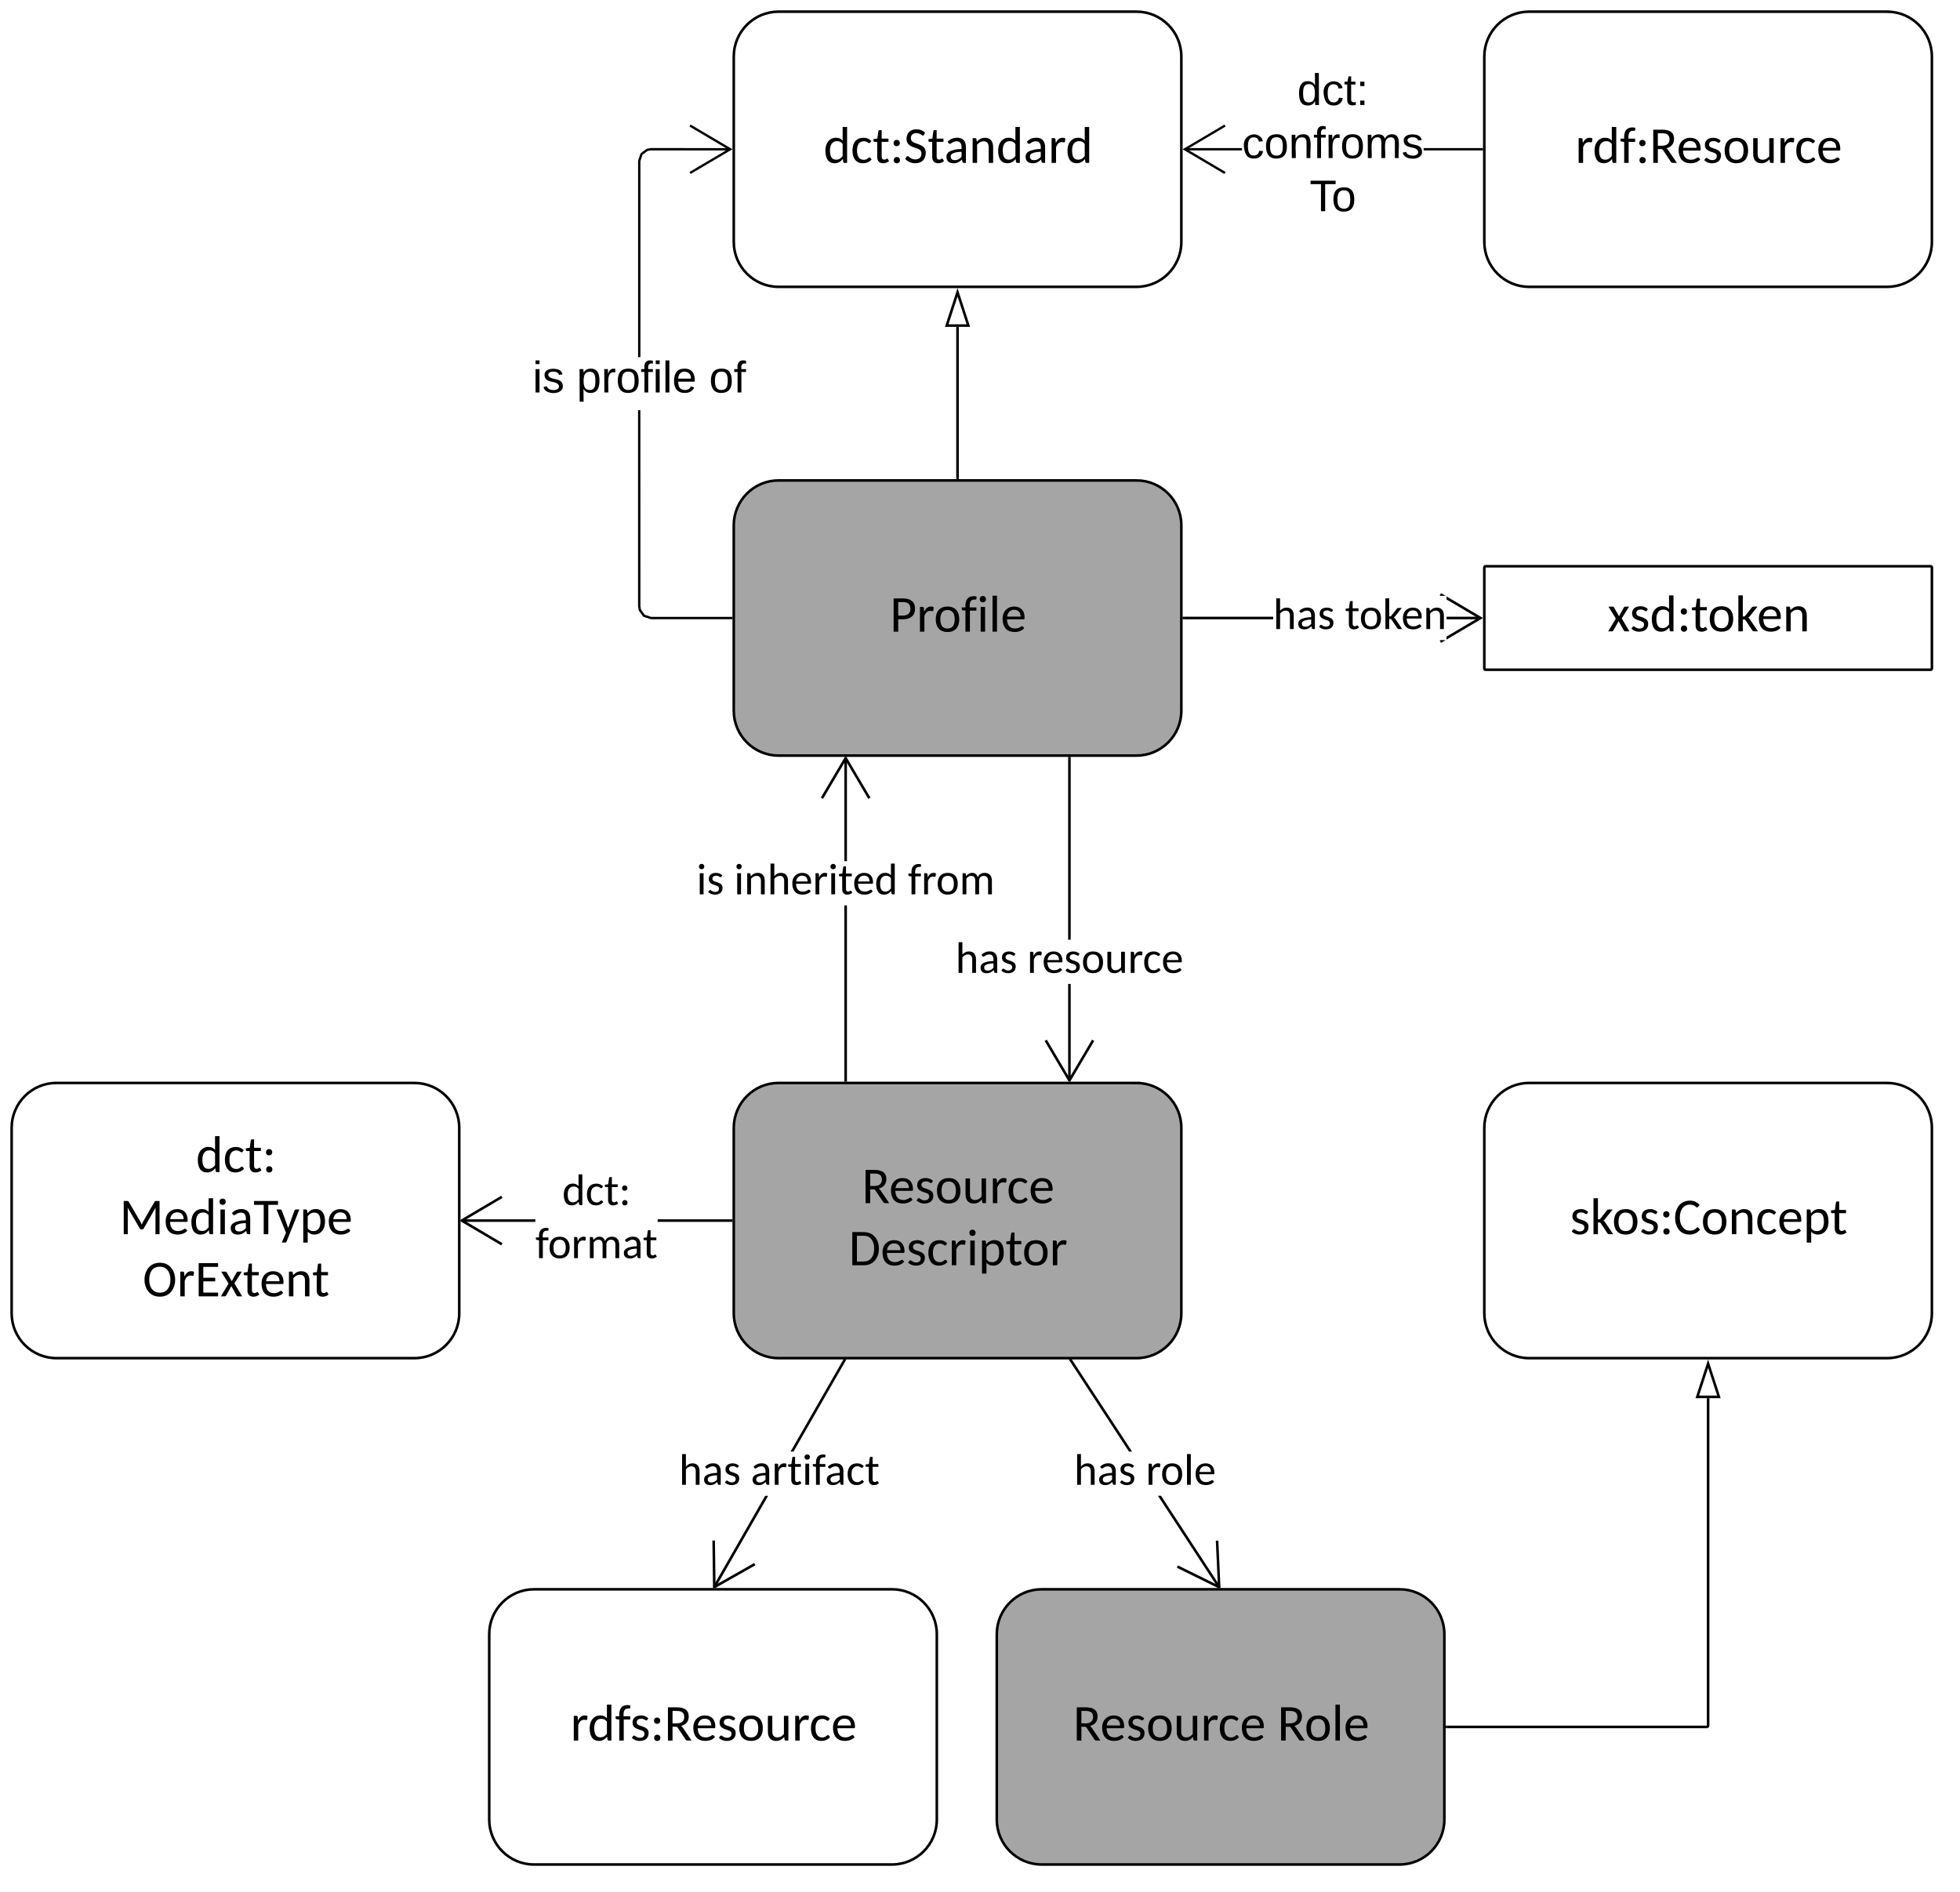
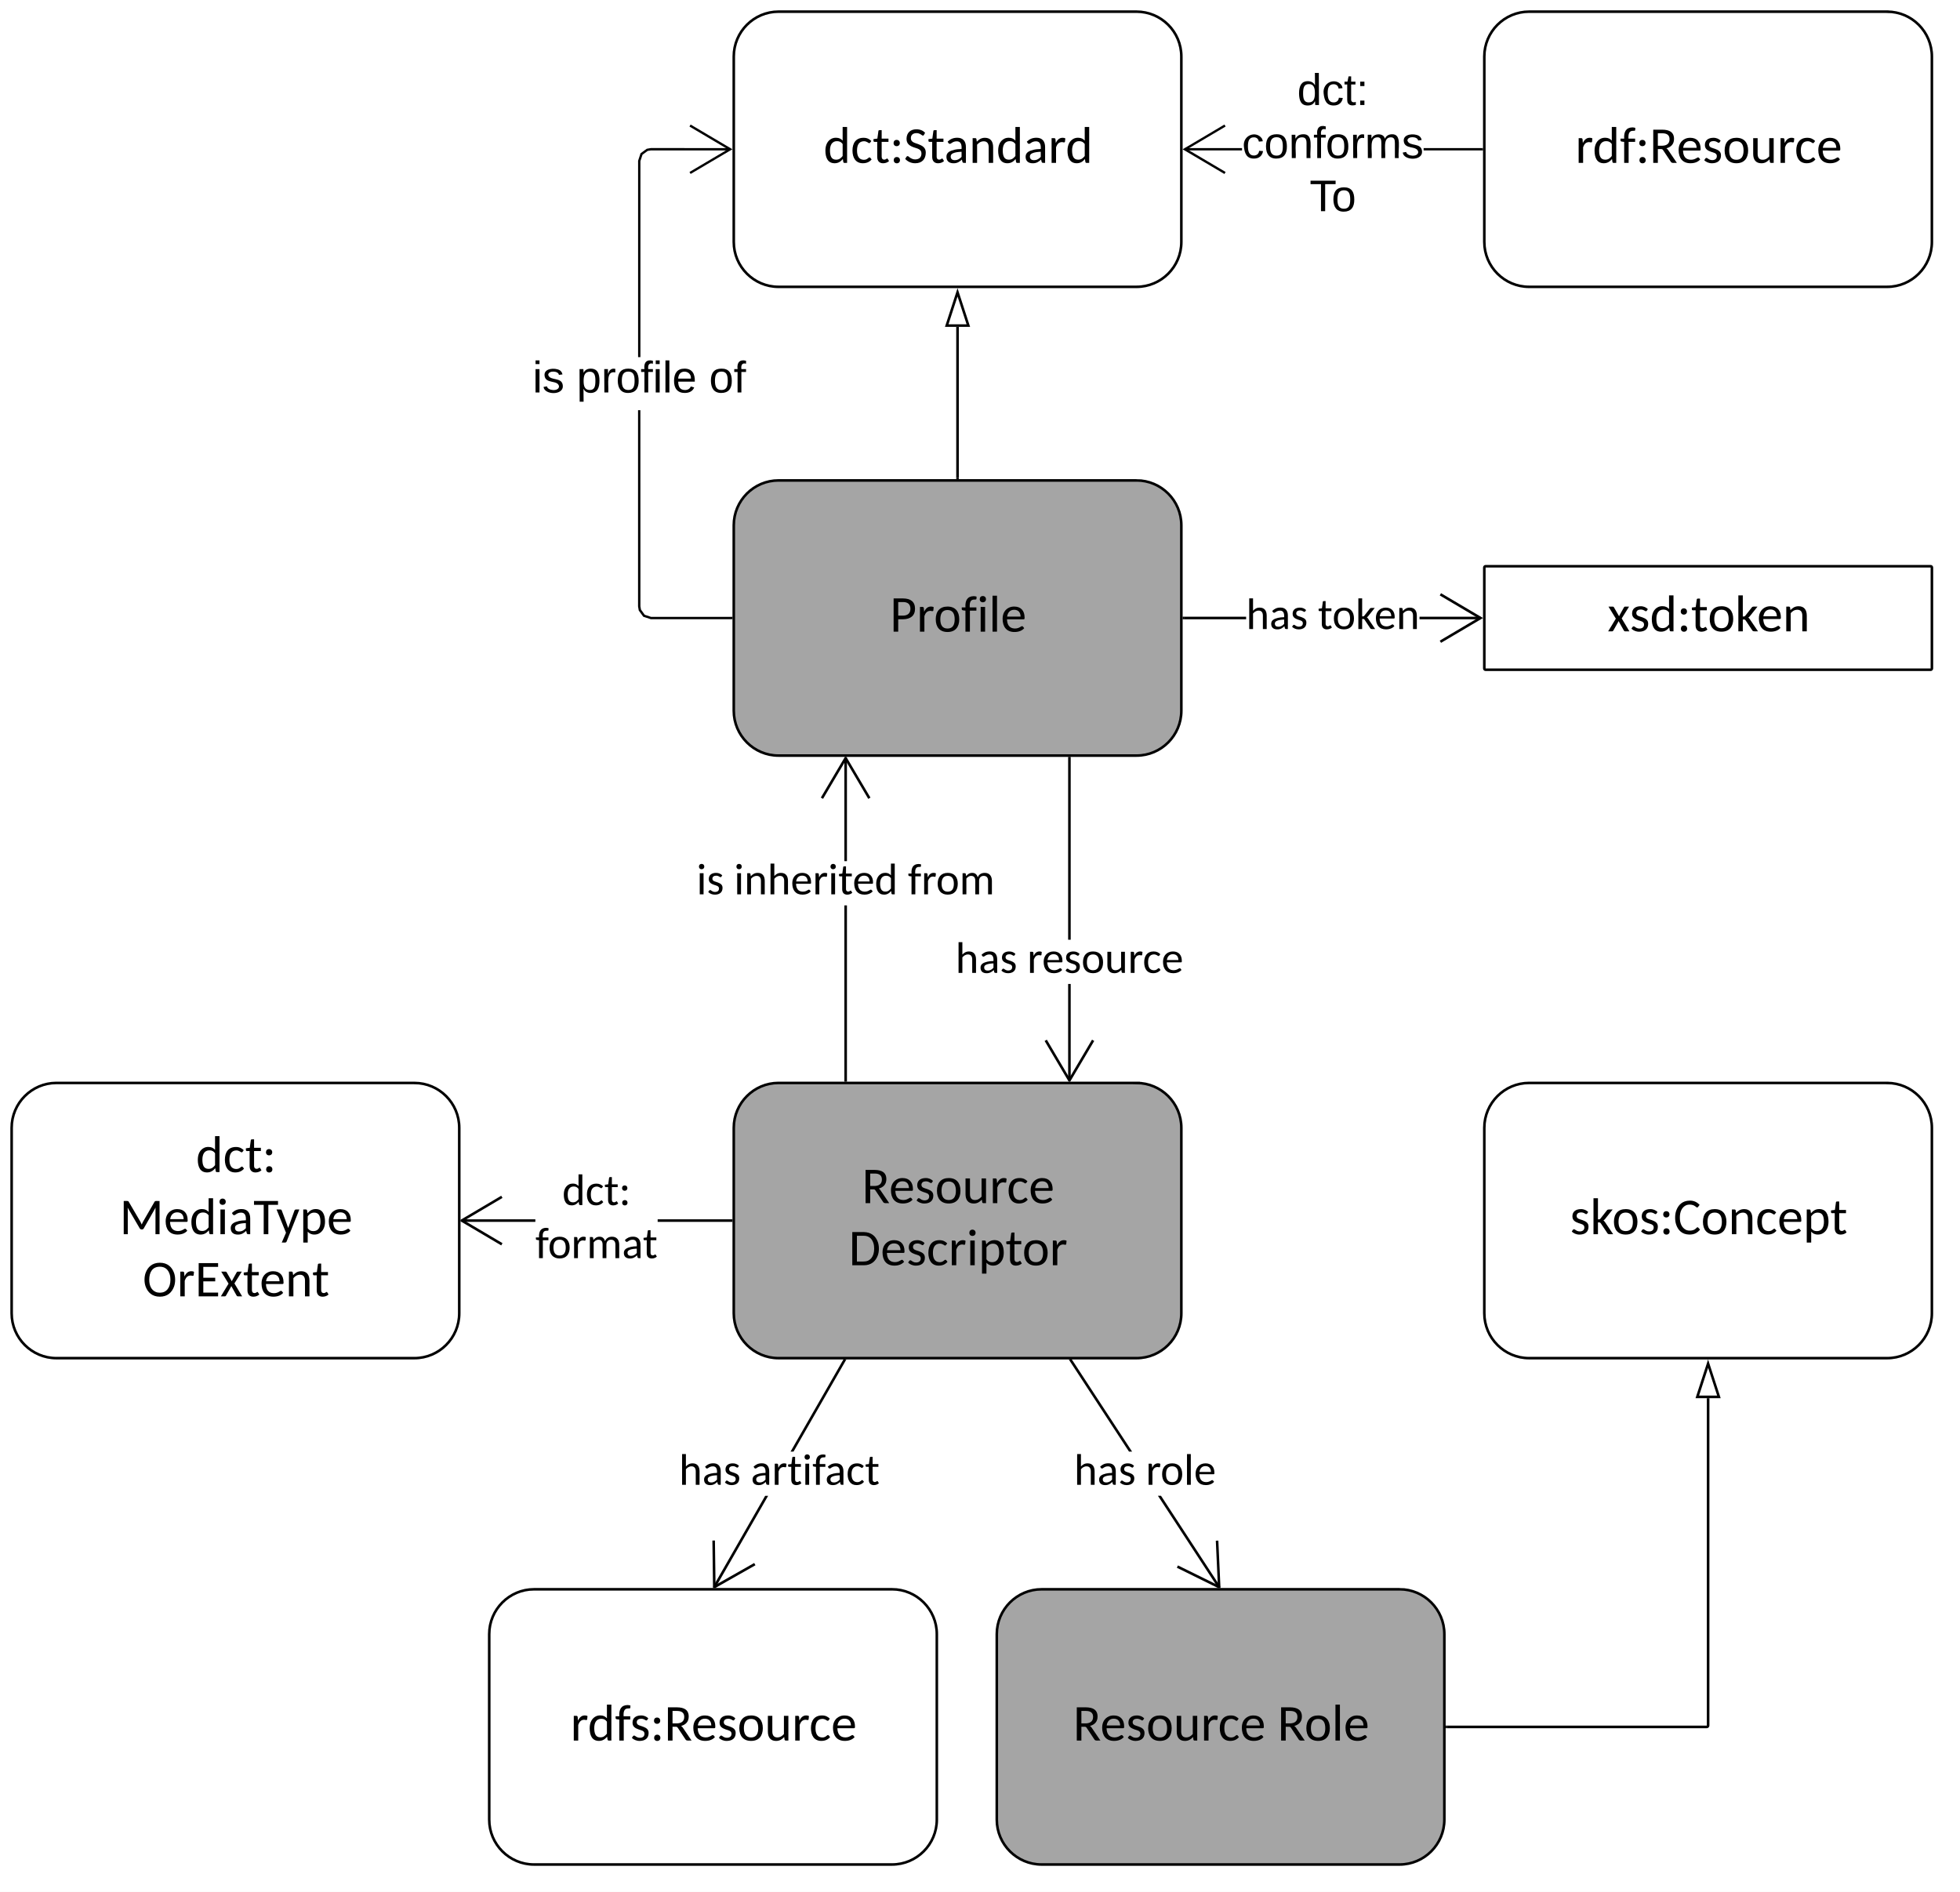
<svg xmlns="http://www.w3.org/2000/svg" xmlns:ns1="lucid" xmlns:xlink="http://www.w3.org/1999/xlink" width="841.33" height="811.98">
  <g transform="translate(0 0)" ns1:page-tab-id="KaaVrleRCrLHn">
    <path d="M0 0h841.33v811.98H0z" fill="#fff" />
    <path d="M621.1 741.2h111.55c.3 0 .56-.26.56-.57V600.1" stroke="#000" stroke-width="1.11" fill="none" />
    <path d="M621.12 741.75h-.57v-1.12h.57z" />
    <path d="M737.84 599.54h-9.27l4.64-14.27z" fill="#fff" />
    <path d="M738.6 600.1h-10.8l5.4-16.62zm-9.26-1.12h7.74l-3.87-11.9z" />
    <path d="M810.06 464.8h-153.7c-10.57 0-19.22 8.63-19.22 19.26v79.6c0 10.64 8.65 19.26 19.22 19.26h153.7c10.57 0 19.2-8.62 19.2-19.25v-79.6c0-10.64-8.63-19.26-19.2-19.26z" stroke="#000" stroke-width="1.11" fill="#fff" />
    <use xlink:href="#a" transform="matrix(1,0,0,1,645.9825,473.6703) translate(27.94649 56.055)" />
    <path d="M600.8 682.13H447.1c-10.58 0-19.23 8.63-19.23 19.26V781c0 10.62 8.65 19.25 19.22 19.25h153.7c10.55 0 19.2-8.63 19.2-19.26v-79.6c0-10.64-8.65-19.27-19.2-19.27z" stroke="#000" stroke-width="1.11" fill="#a5a5a5" />
    <use xlink:href="#b" transform="matrix(1,0,0,1,436.7118,690.9933) translate(23.90501 56.055)" />
    <use xlink:href="#c" transform="matrix(1,0,0,1,436.7118,690.9933) translate(111.6133 56.055)" />
    <path d="M382.9 682.13H229.2c-10.55 0-19.2 8.63-19.2 19.26V781c0 10.62 8.65 19.25 19.2 19.25h153.7c10.58 0 19.23-8.63 19.23-19.26v-79.6c0-10.64-8.65-19.27-19.22-19.27z" stroke="#000" stroke-width="1.11" fill="#fff" />
    <use xlink:href="#d" transform="matrix(1,0,0,1,218.8378,690.9933) translate(26.03696 56.055)" />
    <path d="M177.9 464.8H24.2c-10.55 0-19.2 8.63-19.2 19.26v79.6c0 10.64 8.65 19.26 19.2 19.26h153.7c10.58 0 19.23-8.62 19.23-19.25v-79.6c0-10.64-8.65-19.26-19.22-19.26z" stroke="#000" stroke-width="1.11" fill="#fff" />
    <use xlink:href="#e" transform="matrix(1,0,0,1,13.8378,473.6703) translate(70.27082 29.391)" />
    <use xlink:href="#f" transform="matrix(1,0,0,1,13.8378,473.6703) translate(37.4616 56.055)" />
    <use xlink:href="#g" transform="matrix(1,0,0,1,13.8378,473.6703) translate(47.41612 82.719)" />
    <path d="M487.87 5h-153.7c-10.56 0-19.2 8.62-19.2 19.25v79.6c0 10.64 8.64 19.26 19.2 19.26h153.7c10.57 0 19.22-8.6 19.22-19.24v-79.6C507.1 13.6 498.43 5 487.86 5z" stroke="#000" stroke-width="1.11" fill="#fff" />
    <use xlink:href="#h" transform="matrix(1,0,0,1,323.7988,13.85825) translate(29.70413 56.055)" />
    <path d="M487.87 206.2h-153.7c-10.56 0-19.2 8.62-19.2 19.25v79.6c0 10.63 8.64 19.25 19.2 19.25h153.7c10.57 0 19.22-8.62 19.22-19.25v-79.6c0-10.63-8.66-19.26-19.23-19.26z" stroke="#000" stroke-width="1.11" fill="#a5a5a5" />
    <use xlink:href="#i" transform="matrix(1,0,0,1,323.7988,215.0523) translate(58.18978 56.055)" />
-     <path d="M546.5 265.8h-38.3v-1.1h38.3zm89.08 0h-14.65v-1.1h14.65z" />
-     <path d="M508.2 265.8h-.56v-1.1h.57zM618.57 275.9l-.57-.95.36-.2h2.18zm18.02-10.65l-15.67 9.26v-1.28l13.48-7.97-13.47-7.97v-1.3zm-16.06-9.5h-2.18l-.36-.2.57-.96z" />
-     <use xlink:href="#j" transform="matrix(1,0,0,1,546.5089,255.7547) translate(0.005 14.24144)" />
-     <use xlink:href="#k" transform="matrix(1,0,0,1,546.5089,255.7547) translate(30.79655 14.24144)" />
+     <path d="M534.9 265.8h-26.7v-1.1h26.7zm100.68 0h-26.25v-1.1h26.25z" />
+     <path d="M508.2 265.8h-.56v-1.1h.57zM636.6 265.25l-18.03 10.66-.57-.95 16.4-9.7-16.4-9.7.57-.96z" />
+     <use xlink:href="#j" transform="matrix(1,0,0,1,534.9036,255.7547) translate(0.005 14.24144)" />
+     <use xlink:href="#k" transform="matrix(1,0,0,1,534.9036,255.7547) translate(30.79655 14.24144)" />
    <path d="M411.02 205.08v-64.8" stroke="#000" stroke-width="1.11" fill="none" />
    <path d="M411.58 205.64h-1.1v-.57h1.1z" />
    <path d="M415.66 139.73h-9.27l4.62-14.27z" fill="#fff" />
    <path d="M416.42 140.28h-10.8l5.4-16.6zm-9.27-1.1h7.75l-3.88-11.92z" />
    <path d="M487.87 464.8h-153.7c-10.56 0-19.2 8.63-19.2 19.26v79.6c0 10.64 8.64 19.26 19.2 19.26h153.7c10.57 0 19.22-8.62 19.22-19.25v-79.6c0-10.64-8.66-19.26-19.23-19.26z" stroke="#000" stroke-width="1.11" fill="#a5a5a5" />
    <use xlink:href="#l" transform="matrix(1,0,0,1,323.7988,473.6703) translate(46.15756 42.723)" />
    <use xlink:href="#m" transform="matrix(1,0,0,1,323.7988,473.6703) translate(40.53747 69.387)" />
    <path d="M363.55 464.26h-1.1V388.6h1.1zm0-94.65h-1.1v-44.3h1.1z" />
    <path d="M363.55 464.26h-1.1l1.1-.02zM373.65 342.33l-.95.56-9.7-16.42-9.7 16.4-.97-.55 10.33-17.47h.66z" />
    <use xlink:href="#n" transform="matrix(1,0,0,1,299.0029,369.6074) translate(0.005 14.24144)" />
    <use xlink:href="#o" transform="matrix(1,0,0,1,299.0029,369.6074) translate(16.08225 14.24144)" />
    <use xlink:href="#p" transform="matrix(1,0,0,1,299.0029,369.6074) translate(90.69219 14.24144)" />
    <path d="M459.6 463.8h-1.1v-41.48h1.1zm0-60.47h-1.1v-78.47h1.1zM459.6 324.87h-1.1 1.1z" />
    <path d="M469.7 446.8l-10.32 17.46h-.65L448.4 446.8l.95-.58 9.7 16.4 9.7-16.4z" />
    <use xlink:href="#j" transform="matrix(1,0,0,1,410.1325,403.3301) translate(0.005 14.24144)" />
    <use xlink:href="#q" transform="matrix(1,0,0,1,410.1325,403.3301) translate(30.79655 14.24144)" />
    <path d="M229.8 524.42h-31.66v-1.1h31.66zm84.6 0H282.3v-1.1h32.13zM314.4 524.42v-1.1z" />
    <path d="M215.7 514.16l-16.4 9.7 16.4 9.7-.55.97-17.47-10.33v-.66l17.47-10.33z" />
    <use xlink:href="#r" transform="matrix(1,0,0,1,229.8044,502.9796) translate(11.52054 14.24144)" />
    <use xlink:href="#s" transform="matrix(1,0,0,1,229.8044,502.9796) translate(0.005 37.02775)" />
    <path d="M307.05 681.54l-.97-.56 22.36-38.96h1.28zm56.15-97.86l-22.58 39.35h-1.28l22.9-39.9z" />
    <path d="M363.2 583.7l-.38-.22h.5zM307.15 680.24l16.58-9.4.55.97-17.24 9.78h-.98l-.27-20.38 1.1-.02z" />
    <use xlink:href="#j" transform="matrix(1,0,0,1,291.4601,623.0342) translate(0.005 14.24144)" />
    <use xlink:href="#t" transform="matrix(1,0,0,1,291.4601,623.0342) translate(30.79655 14.24144)" />
    <path d="M523.85 681l-.93.6L497.04 642h1.33zm-37.9-57.97h-1.33L458.9 583.7l.92-.62z" />
    <path d="M458.9 583.7l-.15-.22h.5zM523.9 681.58h-1.1l-17.65-8.7.5-1 17.1 8.43-.87-19.03 1.1-.05z" />
    <use xlink:href="#j" transform="matrix(1,0,0,1,461.0336,623.0342) translate(0.005 14.24144)" />
    <use xlink:href="#u" transform="matrix(1,0,0,1,461.0336,623.0342) translate(30.79655 14.24144)" />
    <path d="M637.7 243.03c-.3 0-.56.25-.56.56v43.3c0 .32.26.57.56.57h191c.32 0 .57-.25.57-.56v-43.3c0-.32-.25-.57-.56-.57z" stroke="#000" stroke-width="1.11" fill="#fff" />
    <use xlink:href="#v" transform="matrix(1,0,0,1,645.9825,251.9158) translate(44.06901 19.055)" />
    <path d="M274.9 260.2l.24 1.43 1.62 2.23 2.73.9h34.4v1h-34.57l-3.2-1.05-1.94-2.67-.3-1.74v-84.25h1zm38.6-195.64h-34.05l-1.43.22-2.22 1.63-.9 2.73v84.13h-1V68.98l1.05-3.2 2.68-1.94 1.74-.3 34.13.02zM314.4 265.75h-.5v-1h.5z" />
    <path d="M314.4 64.06l-17.94 10.6-.5-.85 16.48-9.74-16.5-9.76.52-.86z" />
    <g>
      <use xlink:href="#w" transform="matrix(1,0,0,1,228.6224,153.2588) translate(0 15.19087)" />
      <use xlink:href="#x" transform="matrix(1,0,0,1,228.6224,153.2588) translate(18.93584 15.19087)" />
      <use xlink:href="#y" transform="matrix(1,0,0,1,228.6224,153.2588) translate(75.74337 15.19087)" />
    </g>
    <path d="M533.14 64.56h-24.6v-1h24.6zm102.95 0h-25v-1h25z" />
    <path d="M526.1 54.3l-16.5 9.76 16.5 9.75-.52.87-17.94-10.6 17.94-10.63zM636.6 64.56h-.52v-1h.5z" />
    <g>
      <use xlink:href="#z" transform="matrix(1,0,0,1,533.1365,29.87554) translate(23.68799 15.19087)" />
      <use xlink:href="#A" transform="matrix(1,0,0,1,533.1365,29.87554) translate(0.005 37.97718)" />
      <use xlink:href="#B" transform="matrix(1,0,0,1,533.1365,29.87554) translate(28.98897 60.76348)" />
    </g>
    <path d="M810.06 5h-153.7c-10.57 0-19.22 8.62-19.22 19.25v79.6c0 10.64 8.65 19.26 19.22 19.26h153.7c10.57 0 19.2-8.6 19.2-19.24v-79.6c0-10.64-8.63-19.26-19.2-19.26z" stroke="#000" stroke-width="1.11" fill="#fff" />
    <g>
      <use xlink:href="#C" transform="matrix(1,0,0,1,645.9825,13.85825) translate(30.23576 56.055)" />
    </g>
    <defs>
      <path d="M95-709c0-188 136-281 332-284 128-2 226 47 291 114-25 33-46 112-108 74-47-29-100-60-179-58-97 2-169 47-169 140 0 121 140 131 235 168 118 46 235 94 235 255C732-91 595 11 381 15 247 17 139-38 70-104c26-39 56-126 124-80 51 35 104 76 195 74 109-2 179-54 179-159 0-126-138-136-236-173C209-488 95-543 95-709" id="D" />
      <path d="M304-1422v836c44 0 73 1 95-27l260-331c33-56 146-27 227-34L579-593c-18 19-36 36-58 50 24 15 42 36 58 59L906 0c-79-8-188 23-224-33L415-434c-19-25-25-32-66-33h-45V0H128v-1422h176" id="E" />
      <path d="M75-490c0-310 160-503 466-503s464 194 464 503c0 310-158 504-464 504C234 14 75-180 75-490zm181 1c0 215 74 366 285 366 210 0 283-152 283-366s-74-367-283-367c-211 0-285 152-285 367" id="F" />
      <path d="M271-232c74 0 125 50 125 125 0 74-52 123-125 123S149-34 149-107c0-74 48-125 122-125zm-6-678c74 0 125 50 125 125 0 74-52 123-125 123s-122-50-122-123c0-74 48-125 122-125" id="G" />
      <path d="M1052-184C961-66 832 17 628 14c-289-4-447-172-522-398-53-160-53-388 3-546 81-226 241-394 534-399 180-3 301 72 392 167-25 33-46 70-75 99-51 21-73-33-114-51-77-60-256-80-362-23-152 81-231 248-231 480 0 233 83 400 235 481 113 60 301 37 376-30 33-15 74-101 116-56" id="H" />
      <path d="M575-854c-119 2-197 63-259 134V0H140v-978c55 7 141-23 150 36l15 104c78-83 170-155 321-155 223 0 325 146 325 370V0H775v-623c0-140-61-233-200-231" id="I" />
      <path d="M69-490c0-299 140-503 438-503 143 0 234 53 308 127-20 26-37 58-61 80-40 18-64-17-93-32-37-19-81-40-143-39-201 7-269 160-269 367 0 204 66 360 261 368 96 4 149-38 198-81 21-19 50-20 67 2l51 64C751-46 640 14 479 14 199 14 69-199 69-490" id="J" />
      <path d="M544 14C232 14 75-190 75-509c0-226 105-376 267-447 57-25 122-37 193-37 265 0 410 167 410 437 0 47-2 68-42 68H249c7 217 94 359 310 364 110 2 183-39 248-80 70-44 93 39 123 67C847-42 716 14 544 14zm243-610c-5-164-86-266-249-269-173-3-262 113-284 269h533" id="K" />
      <path d="M581 14c-127 0-201-47-264-114v430H141V-978c55 7 141-23 150 36l17 114c76-89 171-167 326-167 271 0 368 217 368 499 0 229-91 393-245 471-52 26-111 39-176 39zm240-510c-2-202-50-358-245-358-128 0-197 66-259 146v472c53 73 114 114 225 114 198 0 281-159 279-374" id="L" />
      <path d="M650-73c-53 51-136 87-233 88-153 0-235-95-235-251v-596c-55-8-148 24-148-39v-70l154-20 41-301c4-50 80-28 129-33v335h269v128H358v584c-2 72 34 118 99 120 56 2 78-32 116-46 15 0 19 7 25 17" id="M" />
      <g id="a">
        <use transform="matrix(0.01084961,0,0,0.01084961,0,0)" xlink:href="#D" />
        <use transform="matrix(0.01084961,0,0,0.01084961,8.690537,0)" xlink:href="#E" />
        <use transform="matrix(0.01084961,0,0,0.01084961,18.0429,0)" xlink:href="#F" />
        <use transform="matrix(0.01084961,0,0,0.01084961,29.76048,0)" xlink:href="#D" />
        <use transform="matrix(0.01084961,0,0,0.01084961,38.45102,0)" xlink:href="#G" />
        <use transform="matrix(0.01084961,0,0,0.01084961,44.3966,0)" xlink:href="#H" />
        <use transform="matrix(0.01084961,0,0,0.01084961,56.24437,0)" xlink:href="#F" />
        <use transform="matrix(0.01084961,0,0,0.01084961,67.96195,0)" xlink:href="#I" />
        <use transform="matrix(0.01084961,0,0,0.01084961,79.63613,0)" xlink:href="#J" />
        <use transform="matrix(0.01084961,0,0,0.01084961,89.03189,0)" xlink:href="#K" />
        <use transform="matrix(0.01084961,0,0,0.01084961,100.0876,0)" xlink:href="#L" />
        <use transform="matrix(0.01084961,0,0,0.01084961,111.6642,0)" xlink:href="#M" />
      </g>
      <path d="M969-949c0 213-127 324-301 372 24 16 43 33 61 57L1082 0c-87-8-195 23-235-37L536-505c-21-29-36-41-85-41H329V0H147v-1314h360c275 2 462 97 462 365zM500-679c179-3 292-82 292-257 0-157-95-235-285-235H329v492h171" id="N" />
      <path d="M450 15c-223 0-325-146-325-370v-623h176v623c0 141 61 233 200 231 119-1 195-63 259-133v-721h176V0c-55-7-141 23-150-36l-16-104C692-57 602 15 450 15" id="O" />
      <path d="M536-823c-141 7-187 99-229 205V0H131v-978c60 8 148-26 154 48l12 144c58-123 149-234 328-202 18 3 34 11 49 21l-14 130c-12 52-78 12-124 14" id="P" />
      <g id="b">
        <use transform="matrix(0.01084961,0,0,0.01084961,0,0)" xlink:href="#N" />
        <use transform="matrix(0.01084961,0,0,0.01084961,11.67418,0)" xlink:href="#K" />
        <use transform="matrix(0.01084961,0,0,0.01084961,22.72993,0)" xlink:href="#D" />
        <use transform="matrix(0.01084961,0,0,0.01084961,31.42047,0)" xlink:href="#F" />
        <use transform="matrix(0.01084961,0,0,0.01084961,43.13805,0)" xlink:href="#O" />
        <use transform="matrix(0.01084961,0,0,0.01084961,54.81223,0)" xlink:href="#P" />
        <use transform="matrix(0.01084961,0,0,0.01084961,62.23336,0)" xlink:href="#J" />
        <use transform="matrix(0.01084961,0,0,0.01084961,71.62912,0)" xlink:href="#K" />
      </g>
      <path d="M323-1422V0H147v-1422h176" id="Q" />
      <g id="c">
        <use transform="matrix(0.01084961,0,0,0.01084961,0,0)" xlink:href="#N" />
        <use transform="matrix(0.01084961,0,0,0.01084961,11.60908,0)" xlink:href="#F" />
        <use transform="matrix(0.01084961,0,0,0.01084961,23.32666,0)" xlink:href="#Q" />
        <use transform="matrix(0.01084961,0,0,0.01084961,28.42598,0)" xlink:href="#K" />
      </g>
      <path d="M492-995c127 0 201 45 264 114v-541h176V0c-55-7-141 23-150-36l-18-117C688-64 595 14 440 14 170 14 74-204 74-486c0-228 88-392 242-470 52-26 111-39 176-39zM255-486c2 201 49 359 242 359 130 0 195-67 259-146v-473c-54-73-114-114-224-114-197 0-279 159-277 374" id="R" />
      <path d="M523-1269c-167-5-192 134-183 309h263v128H346V0H170v-831c-44-9-102-4-133-26-23-17-9-67-13-103h146c-18-271 76-439 324-444 44 0 83 8 117 19-9 39 11 106-29 113-15 2-34 3-59 3" id="S" />
      <g id="d">
        <use transform="matrix(0.01084961,0,0,0.01084961,0,0)" xlink:href="#P" />
        <use transform="matrix(0.01084961,0,0,0.01084961,7.442832,0)" xlink:href="#R" />
        <use transform="matrix(0.01084961,0,0,0.01084961,19.11701,0)" xlink:href="#S" />
        <use transform="matrix(0.01084961,0,0,0.01084961,25.60508,0)" xlink:href="#D" />
        <use transform="matrix(0.01084961,0,0,0.01084961,34.29562,0)" xlink:href="#G" />
        <use transform="matrix(0.01084961,0,0,0.01084961,40.2412,0)" xlink:href="#N" />
        <use transform="matrix(0.01084961,0,0,0.01084961,51.91538,0)" xlink:href="#K" />
        <use transform="matrix(0.01084961,0,0,0.01084961,62.97113,0)" xlink:href="#D" />
        <use transform="matrix(0.01084961,0,0,0.01084961,71.66167,0)" xlink:href="#F" />
        <use transform="matrix(0.01084961,0,0,0.01084961,83.37925,0)" xlink:href="#O" />
        <use transform="matrix(0.01084961,0,0,0.01084961,95.05343,0)" xlink:href="#P" />
        <use transform="matrix(0.01084961,0,0,0.01084961,102.4746,0)" xlink:href="#J" />
        <use transform="matrix(0.01084961,0,0,0.01084961,111.8703,0)" xlink:href="#K" />
      </g>
      <g id="e">
        <use transform="matrix(0.01084961,0,0,0.01084961,0,0)" xlink:href="#R" />
        <use transform="matrix(0.01084961,0,0,0.01084961,11.67418,0)" xlink:href="#J" />
        <use transform="matrix(0.01084961,0,0,0.01084961,21.06994,0)" xlink:href="#M" />
        <use transform="matrix(0.01084961,0,0,0.01084961,28.51277,0)" xlink:href="#G" />
      </g>
      <path d="M835-479c17 30 30 62 44 96 13-34 27-66 43-96l464-805c25-53 129-21 198-30V0h-161c1-334-2-672 1-1004 1-16 3-32 4-49L959-229c-25 56-126 55-158 0l-480-823c4 33 6 64 6 93V0H167v-1314c56 2 123-6 171 4 9 2 18 12 27 27" id="T" />
      <path d="M323-978V0H147v-978h176zm-91-431c74 0 125 50 125 125 0 74-52 123-125 123s-122-50-122-123c0-74 48-125 122-125" id="U" />
      <path d="M514-995c228 0 341 142 341 370V0c-56-5-123 17-137-41l-22-91C610-53 522 18 358 15 189 12 84-73 84-244c0-178 154-235 319-276 76-19 169-27 280-30 12-176-30-304-190-304-107 0-171 42-231 86-34 25-81 14-98-16l-32-56c98-93 207-155 382-155zM253-253c0 98 61 145 158 145 133 0 205-61 272-130v-202c-134 6-246 19-333 58-57 26-97 59-97 129" id="V" />
      <path d="M974-1314v152H591V0H408v-1162H24v-152h950" id="W" />
      <path d="M409 288c-14 65-120 35-192 42L385-58 11-978h152c30-1 46 16 53 36 86 232 175 459 256 696 80-235 169-463 250-696 20-58 122-29 191-36" id="X" />
      <g id="f">
        <use transform="matrix(0.01084961,0,0,0.01084961,0,0)" xlink:href="#T" />
        <use transform="matrix(0.01084961,0,0,0.01084961,18.99767,0)" xlink:href="#K" />
        <use transform="matrix(0.01084961,0,0,0.01084961,30.05342,0)" xlink:href="#R" />
        <use transform="matrix(0.01084961,0,0,0.01084961,41.7276,0)" xlink:href="#U" />
        <use transform="matrix(0.01084961,0,0,0.01084961,46.82691,0)" xlink:href="#V" />
        <use transform="matrix(0.01084961,0,0,0.01084961,57.47038,0)" xlink:href="#W" />
        <use transform="matrix(0.01084961,0,0,0.01084961,67.28928,0)" xlink:href="#X" />
        <use transform="matrix(0.01084961,0,0,0.01084961,77.34687,0)" xlink:href="#L" />
        <use transform="matrix(0.01084961,0,0,0.01084961,89.02104,0)" xlink:href="#K" />
      </g>
      <path d="M1240-928c58 159 58 383 0 542-85 230-258 400-561 400S201-157 116-386c-59-159-59-383 0-542 86-230 259-401 563-401s477 171 561 401zm-172 486c38-122 39-308 0-430-56-173-170-300-389-300-293 0-420 215-420 515 0 237 85 404 247 479 99 47 246 46 346 0 107-49 178-142 216-264" id="Y" />
      <path d="M913-1314v148H328v431h471v143H328v444h586L913 0H145v-1314h768" id="Z" />
      <path d="M327-502L36-978h168c28 0 37 9 47 26l204 355c6-16 13-28 21-43l171-308c11-15 20-29 43-30h161L559-511 864 0H695c-27 1-44-19-53-36L435-406c-5 15-11 28-18 39L230-36c-11 17-23 37-50 36H23" id="aa" />
      <g id="g">
        <use transform="matrix(0.01084961,0,0,0.01084961,0,0)" xlink:href="#Y" />
        <use transform="matrix(0.01084961,0,0,0.01084961,14.71207,0)" xlink:href="#P" />
        <use transform="matrix(0.01084961,0,0,0.01084961,22.45869,0)" xlink:href="#Z" />
        <use transform="matrix(0.01084961,0,0,0.01084961,33.3083,0)" xlink:href="#aa" />
        <use transform="matrix(0.01084961,0,0,0.01084961,42.997,0)" xlink:href="#M" />
        <use transform="matrix(0.01084961,0,0,0.01084961,50.20114,0)" xlink:href="#K" />
        <use transform="matrix(0.01084961,0,0,0.01084961,61.25689,0)" xlink:href="#I" />
        <use transform="matrix(0.01084961,0,0,0.01084961,72.72493,0)" xlink:href="#M" />
      </g>
      <path d="M454-137c154-4 244-84 244-236 0-172-165-194-295-240-161-57-303-135-295-354 9-227 154-362 390-362 152 0 266 55 344 137l-45 85c-37 63-91-1-127-21-44-25-97-52-170-50-136 3-221 69-221 201 0 166 169 187 295 236 153 60 300 130 295 341-6 260-155 414-419 414-174 0-309-76-395-172 24-34 40-77 71-104 55-23 84 36 125 60 52 30 115 67 203 65" id="ab" />
      <g id="h">
        <use transform="matrix(0.01084961,0,0,0.01084961,0,0)" xlink:href="#R" />
        <use transform="matrix(0.01084961,0,0,0.01084961,11.67418,0)" xlink:href="#J" />
        <use transform="matrix(0.01084961,0,0,0.01084961,21.06994,0)" xlink:href="#M" />
        <use transform="matrix(0.01084961,0,0,0.01084961,28.51277,0)" xlink:href="#G" />
        <use transform="matrix(0.01084961,0,0,0.01084961,34.45836,0)" xlink:href="#ab" />
        <use transform="matrix(0.01084961,0,0,0.01084961,44.66784,0)" xlink:href="#M" />
        <use transform="matrix(0.01084961,0,0,0.01084961,51.83943,0)" xlink:href="#V" />
        <use transform="matrix(0.01084961,0,0,0.01084961,62.4829,0)" xlink:href="#I" />
        <use transform="matrix(0.01084961,0,0,0.01084961,74.15708,0)" xlink:href="#R" />
        <use transform="matrix(0.01084961,0,0,0.01084961,85.83126,0)" xlink:href="#V" />
        <use transform="matrix(0.01084961,0,0,0.01084961,96.47473,0)" xlink:href="#P" />
        <use transform="matrix(0.01084961,0,0,0.01084961,103.9176,0)" xlink:href="#R" />
      </g>
      <path d="M994-906c0 279-183 411-470 416H329V0H147v-1314h377c290 3 470 124 470 408zm-182 0c0-176-103-265-288-265H329v537h195c180-4 288-94 288-272" id="ac" />
      <g id="i">
        <use transform="matrix(0.01084961,0,0,0.01084961,0,0)" xlink:href="#ac" />
        <use transform="matrix(0.01084961,0,0,0.01084961,11.47889,0)" xlink:href="#P" />
        <use transform="matrix(0.01084961,0,0,0.01084961,18.86747,0)" xlink:href="#F" />
        <use transform="matrix(0.01084961,0,0,0.01084961,30.58505,0)" xlink:href="#S" />
        <use transform="matrix(0.01084961,0,0,0.01084961,37.36605,0)" xlink:href="#U" />
        <use transform="matrix(0.01084961,0,0,0.01084961,42.46537,0)" xlink:href="#Q" />
        <use transform="matrix(0.01084961,0,0,0.01084961,47.56469,0)" xlink:href="#K" />
      </g>
      <path d="M576-854c-119 2-194 64-257 135V0H143v-1422h176v573c76-79 163-144 308-144 223 0 324 146 324 370V0H775v-623c0-140-60-233-199-231" id="ad" />
      <g id="j">
        <use transform="matrix(0.009271771,0,0,0.009271771,0,0)" xlink:href="#ad" />
        <use transform="matrix(0.009271771,0,0,0.009271771,9.976426,0)" xlink:href="#V" />
        <use transform="matrix(0.009271771,0,0,0.009271771,19.07203,0)" xlink:href="#D" />
      </g>
      <g id="k">
        <use transform="matrix(0.009271771,0,0,0.009271771,0,0)" xlink:href="#M" />
        <use transform="matrix(0.009271771,0,0,0.009271771,6.175,0)" xlink:href="#F" />
        <use transform="matrix(0.009271771,0,0,0.009271771,16.18851,0)" xlink:href="#E" />
        <use transform="matrix(0.009271771,0,0,0.009271771,24.20859,0)" xlink:href="#K" />
        <use transform="matrix(0.009271771,0,0,0.009271771,33.65653,0)" xlink:href="#I" />
      </g>
      <g id="l">
        <use transform="matrix(0.01084961,0,0,0.01084961,0,0)" xlink:href="#N" />
        <use transform="matrix(0.01084961,0,0,0.01084961,11.67418,0)" xlink:href="#K" />
        <use transform="matrix(0.01084961,0,0,0.01084961,22.72993,0)" xlink:href="#D" />
        <use transform="matrix(0.01084961,0,0,0.01084961,31.42047,0)" xlink:href="#F" />
        <use transform="matrix(0.01084961,0,0,0.01084961,43.13805,0)" xlink:href="#O" />
        <use transform="matrix(0.01084961,0,0,0.01084961,54.81223,0)" xlink:href="#P" />
        <use transform="matrix(0.01084961,0,0,0.01084961,62.23336,0)" xlink:href="#J" />
        <use transform="matrix(0.01084961,0,0,0.01084961,71.62912,0)" xlink:href="#K" />
      </g>
      <path d="M1148-926c58 156 58 382 0 538C1064-162 892 0 593 0H139v-1314h454c298 6 472 162 555 388zM976-442c38-121 39-309 0-430-55-171-167-295-383-295H322v1020c157-7 329 19 441-35 105-50 176-139 213-260" id="ae" />
      <g id="m">
        <use transform="matrix(0.01084961,0,0,0.01084961,0,0)" xlink:href="#ae" />
        <use transform="matrix(0.01084961,0,0,0.01084961,13.67051,0)" xlink:href="#K" />
        <use transform="matrix(0.01084961,0,0,0.01084961,24.72626,0)" xlink:href="#D" />
        <use transform="matrix(0.01084961,0,0,0.01084961,33.4168,0)" xlink:href="#J" />
        <use transform="matrix(0.01084961,0,0,0.01084961,42.81256,0)" xlink:href="#P" />
        <use transform="matrix(0.01084961,0,0,0.01084961,50.55918,0)" xlink:href="#U" />
        <use transform="matrix(0.01084961,0,0,0.01084961,55.6585,0)" xlink:href="#L" />
        <use transform="matrix(0.01084961,0,0,0.01084961,67.23503,0)" xlink:href="#M" />
        <use transform="matrix(0.01084961,0,0,0.01084961,74.46087,0)" xlink:href="#F" />
        <use transform="matrix(0.01084961,0,0,0.01084961,86.17845,0)" xlink:href="#P" />
      </g>
      <g id="n">
        <use transform="matrix(0.009271771,0,0,0.009271771,0,0)" xlink:href="#U" />
        <use transform="matrix(0.009271771,0,0,0.009271771,4.357732,0)" xlink:href="#D" />
      </g>
      <g id="o">
        <use transform="matrix(0.009271771,0,0,0.009271771,0,0)" xlink:href="#U" />
        <use transform="matrix(0.009271771,0,0,0.009271771,4.357732,0)" xlink:href="#I" />
        <use transform="matrix(0.009271771,0,0,0.009271771,14.33416,0)" xlink:href="#ad" />
        <use transform="matrix(0.009271771,0,0,0.009271771,24.31058,0)" xlink:href="#K" />
        <use transform="matrix(0.009271771,0,0,0.009271771,33.75852,0)" xlink:href="#P" />
        <use transform="matrix(0.009271771,0,0,0.009271771,40.37856,0)" xlink:href="#U" />
        <use transform="matrix(0.009271771,0,0,0.009271771,44.7363,0)" xlink:href="#M" />
        <use transform="matrix(0.009271771,0,0,0.009271771,50.89275,0)" xlink:href="#K" />
        <use transform="matrix(0.009271771,0,0,0.009271771,60.34069,0)" xlink:href="#R" />
      </g>
      <path d="M545-854c-104 0-170 61-222 126V0H147v-978c54 8 140-23 149 36l15 100c68-77 143-150 284-151 143-1 221 88 255 203 52-123 153-201 320-203 220-2 335 143 335 370V0h-176v-623c1-143-65-231-201-231-139 0-216 89-216 231V0H736v-623c1-145-55-231-191-231" id="af" />
      <g id="p">
        <use transform="matrix(0.009271771,0,0,0.009271771,0,0)" xlink:href="#S" />
        <use transform="matrix(0.009271771,0,0,0.009271771,5.794857,0)" xlink:href="#P" />
        <use transform="matrix(0.009271771,0,0,0.009271771,12.10893,0)" xlink:href="#F" />
        <use transform="matrix(0.009271771,0,0,0.009271771,22.12245,0)" xlink:href="#af" />
      </g>
      <g id="q">
        <use transform="matrix(0.009271771,0,0,0.009271771,0,0)" xlink:href="#P" />
        <use transform="matrix(0.009271771,0,0,0.009271771,6.369707,0)" xlink:href="#K" />
        <use transform="matrix(0.009271771,0,0,0.009271771,15.81764,0)" xlink:href="#D" />
        <use transform="matrix(0.009271771,0,0,0.009271771,23.24433,0)" xlink:href="#F" />
        <use transform="matrix(0.009271771,0,0,0.009271771,33.25784,0)" xlink:href="#O" />
        <use transform="matrix(0.009271771,0,0,0.009271771,43.23427,0)" xlink:href="#P" />
        <use transform="matrix(0.009271771,0,0,0.009271771,49.57616,0)" xlink:href="#J" />
        <use transform="matrix(0.009271771,0,0,0.009271771,57.60551,0)" xlink:href="#K" />
      </g>
      <g id="r">
        <use transform="matrix(0.009271771,0,0,0.009271771,0,0)" xlink:href="#R" />
        <use transform="matrix(0.009271771,0,0,0.009271771,9.976426,0)" xlink:href="#J" />
        <use transform="matrix(0.009271771,0,0,0.009271771,18.00578,0)" xlink:href="#M" />
        <use transform="matrix(0.009271771,0,0,0.009271771,24.36621,0)" xlink:href="#G" />
      </g>
      <g id="s">
        <use transform="matrix(0.009271771,0,0,0.009271771,0,0)" xlink:href="#S" />
        <use transform="matrix(0.009271771,0,0,0.009271771,5.396171,0)" xlink:href="#F" />
        <use transform="matrix(0.009271771,0,0,0.009271771,15.40968,0)" xlink:href="#P" />
        <use transform="matrix(0.009271771,0,0,0.009271771,22.02973,0)" xlink:href="#af" />
        <use transform="matrix(0.009271771,0,0,0.009271771,37.19835,0)" xlink:href="#V" />
        <use transform="matrix(0.009271771,0,0,0.009271771,46.11779,0)" xlink:href="#M" />
      </g>
      <g id="t">
        <use transform="matrix(0.009271771,0,0,0.009271771,0,0)" xlink:href="#V" />
        <use transform="matrix(0.009271771,0,0,0.009271771,9.095608,0)" xlink:href="#P" />
        <use transform="matrix(0.009271771,0,0,0.009271771,15.71565,0)" xlink:href="#M" />
        <use transform="matrix(0.009271771,0,0,0.009271771,22.07609,0)" xlink:href="#U" />
        <use transform="matrix(0.009271771,0,0,0.009271771,26.43382,0)" xlink:href="#S" />
        <use transform="matrix(0.009271771,0,0,0.009271771,31.85781,0)" xlink:href="#V" />
        <use transform="matrix(0.009271771,0,0,0.009271771,40.95341,0)" xlink:href="#J" />
        <use transform="matrix(0.009271771,0,0,0.009271771,48.98277,0)" xlink:href="#M" />
      </g>
      <g id="u">
        <use transform="matrix(0.009271771,0,0,0.009271771,0,0)" xlink:href="#P" />
        <use transform="matrix(0.009271771,0,0,0.009271771,6.314076,0)" xlink:href="#F" />
        <use transform="matrix(0.009271771,0,0,0.009271771,16.32759,0)" xlink:href="#Q" />
        <use transform="matrix(0.009271771,0,0,0.009271771,20.68532,0)" xlink:href="#K" />
      </g>
      <g id="v">
        <use transform="matrix(0.01084961,0,0,0.01084961,0,0)" xlink:href="#aa" />
        <use transform="matrix(0.01084961,0,0,0.01084961,9.493408,0)" xlink:href="#D" />
        <use transform="matrix(0.01084961,0,0,0.01084961,18.18395,0)" xlink:href="#R" />
        <use transform="matrix(0.01084961,0,0,0.01084961,29.85813,0)" xlink:href="#G" />
        <use transform="matrix(0.01084961,0,0,0.01084961,35.80371,0)" xlink:href="#M" />
        <use transform="matrix(0.01084961,0,0,0.01084961,43.02955,0)" xlink:href="#F" />
        <use transform="matrix(0.01084961,0,0,0.01084961,54.74713,0)" xlink:href="#E" />
        <use transform="matrix(0.01084961,0,0,0.01084961,64.13204,0)" xlink:href="#K" />
        <use transform="matrix(0.01084961,0,0,0.01084961,75.18779,0)" xlink:href="#I" />
      </g>
      <path d="M24-231v-30h32v30H24zM24 0v-190h32V0H24" id="ag" />
      <path d="M135-143c-3-34-86-38-87 0 15 53 115 12 119 90S17 21 10-45l28-5c4 36 97 45 98 0-10-56-113-15-118-90-4-57 82-63 122-42 12 7 21 19 24 35" id="ah" />
      <g id="w">
        <use transform="matrix(0.05274608,0,0,0.05274608,0,0)" xlink:href="#ag" />
        <use transform="matrix(0.05274608,0,0,0.05274608,4.16694,0)" xlink:href="#ah" />
      </g>
      <path d="M115-194c55 1 70 41 70 98S169 2 115 4C84 4 66-9 55-30l1 105H24l-1-265h31l2 30c10-21 28-34 59-34zm-8 174c40 0 45-34 45-75s-6-73-45-74c-42 0-51 32-51 76 0 43 10 73 51 73" id="ai" />
      <path d="M114-163C36-179 61-72 57 0H25l-1-190h30c1 12-1 29 2 39 6-27 23-49 58-41v29" id="aj" />
      <path d="M100-194c62-1 85 37 85 99 1 63-27 99-86 99S16-35 15-95c0-66 28-99 85-99zM99-20c44 1 53-31 53-75 0-43-8-75-51-75s-53 32-53 75 10 74 51 75" id="ak" />
      <path d="M101-234c-31-9-42 10-38 44h38v23H63V0H32v-167H5v-23h27c-7-52 17-82 69-68v24" id="al" />
      <path d="M24 0v-261h32V0H24" id="am" />
      <path d="M100-194c63 0 86 42 84 106H49c0 40 14 67 53 68 26 1 43-12 49-29l28 8c-11 28-37 45-77 45C44 4 14-33 15-96c1-61 26-98 85-98zm52 81c6-60-76-77-97-28-3 7-6 17-6 28h103" id="an" />
      <g id="x">
        <use transform="matrix(0.05274608,0,0,0.05274608,0,0)" xlink:href="#ai" />
        <use transform="matrix(0.05274608,0,0,0.05274608,10.54922,0)" xlink:href="#aj" />
        <use transform="matrix(0.05274608,0,0,0.05274608,16.826,0)" xlink:href="#ak" />
        <use transform="matrix(0.05274608,0,0,0.05274608,27.37521,0)" xlink:href="#al" />
        <use transform="matrix(0.05274608,0,0,0.05274608,32.64982,0)" xlink:href="#ag" />
        <use transform="matrix(0.05274608,0,0,0.05274608,36.81676,0)" xlink:href="#am" />
        <use transform="matrix(0.05274608,0,0,0.05274608,40.9837,0)" xlink:href="#an" />
      </g>
      <g id="y">
        <use transform="matrix(0.05274608,0,0,0.05274608,0,0)" xlink:href="#ak" />
        <use transform="matrix(0.05274608,0,0,0.05274608,10.54922,0)" xlink:href="#al" />
      </g>
      <path d="M85-194c31 0 48 13 60 33l-1-100h32l1 261h-30c-2-10 0-23-3-31C134-8 116 4 85 4 32 4 16-35 15-94c0-66 23-100 70-100zm9 24c-40 0-46 34-46 75 0 40 6 74 45 74 42 0 51-32 51-76 0-42-9-74-50-73" id="ao" />
      <path d="M96-169c-40 0-48 33-48 73s9 75 48 75c24 0 41-14 43-38l32 2c-6 37-31 61-74 61-59 0-76-41-82-99-10-93 101-131 147-64 4 7 5 14 7 22l-32 3c-4-21-16-35-41-35" id="ap" />
      <path d="M59-47c-2 24 18 29 38 22v24C64 9 27 4 27-40v-127H5v-23h24l9-43h21v43h35v23H59v120" id="aq" />
      <path d="M33-154v-36h34v36H33zM33 0v-36h34V0H33" id="ar" />
      <g id="z">
        <use transform="matrix(0.05274608,0,0,0.05274608,0,0)" xlink:href="#ao" />
        <use transform="matrix(0.05274608,0,0,0.05274608,10.54922,0)" xlink:href="#ap" />
        <use transform="matrix(0.05274608,0,0,0.05274608,20.04351,0)" xlink:href="#aq" />
        <use transform="matrix(0.05274608,0,0,0.05274608,25.31812,0)" xlink:href="#ar" />
      </g>
      <path d="M117-194c89-4 53 116 60 194h-32v-121c0-31-8-49-39-48C34-167 62-67 57 0H25l-1-190h30c1 10-1 24 2 32 11-22 29-35 61-36" id="as" />
      <path d="M210-169c-67 3-38 105-44 169h-31v-121c0-29-5-50-35-48C34-165 62-65 56 0H25l-1-190h30c1 10-1 24 2 32 10-44 99-50 107 0 11-21 27-35 58-36 85-2 47 119 55 194h-31v-121c0-29-5-49-35-48" id="at" />
      <g id="A">
        <use transform="matrix(0.05274608,0,0,0.05274608,0,0)" xlink:href="#ap" />
        <use transform="matrix(0.05274608,0,0,0.05274608,9.494294,0)" xlink:href="#ak" />
        <use transform="matrix(0.05274608,0,0,0.05274608,20.04351,0)" xlink:href="#as" />
        <use transform="matrix(0.05274608,0,0,0.05274608,30.59272,0)" xlink:href="#al" />
-         <use transform="matrix(0.05274608,0,0,0.05274608,35.86733,0)" xlink:href="#aj" />
-         <use transform="matrix(0.05274608,0,0,0.05274608,42.14412,0)" xlink:href="#ak" />
+         <use transform="matrix(0.05274608,0,0,0.05274608,35.86733,0)" xlink:href="#ak" />
+         <use transform="matrix(0.05274608,0,0,0.05274608,46.41655,0)" xlink:href="#aj" />
        <use transform="matrix(0.05274608,0,0,0.05274608,52.69333,0)" xlink:href="#at" />
        <use transform="matrix(0.05274608,0,0,0.05274608,68.46441,0)" xlink:href="#ah" />
      </g>
      <path d="M127-220V0H93v-220H8v-28h204v28h-85" id="au" />
      <g id="B">
        <use transform="matrix(0.05274608,0,0,0.05274608,0,0)" xlink:href="#au" />
        <use transform="matrix(0.05274608,0,0,0.05274608,9.441548,0)" xlink:href="#ak" />
      </g>
      <g id="C">
        <use transform="matrix(0.01084961,0,0,0.01084961,0,0)" xlink:href="#P" />
        <use transform="matrix(0.01084961,0,0,0.01084961,7.442832,0)" xlink:href="#R" />
        <use transform="matrix(0.01084961,0,0,0.01084961,19.11701,0)" xlink:href="#S" />
        <use transform="matrix(0.01084961,0,0,0.01084961,25.89802,0)" xlink:href="#G" />
        <use transform="matrix(0.01084961,0,0,0.01084961,31.8436,0)" xlink:href="#N" />
        <use transform="matrix(0.01084961,0,0,0.01084961,43.51778,0)" xlink:href="#K" />
        <use transform="matrix(0.01084961,0,0,0.01084961,54.57354,0)" xlink:href="#D" />
        <use transform="matrix(0.01084961,0,0,0.01084961,63.26407,0)" xlink:href="#F" />
        <use transform="matrix(0.01084961,0,0,0.01084961,74.98165,0)" xlink:href="#O" />
        <use transform="matrix(0.01084961,0,0,0.01084961,86.65583,0)" xlink:href="#P" />
        <use transform="matrix(0.01084961,0,0,0.01084961,94.07696,0)" xlink:href="#J" />
        <use transform="matrix(0.01084961,0,0,0.01084961,103.4727,0)" xlink:href="#K" />
      </g>
    </defs>
  </g>
</svg>
